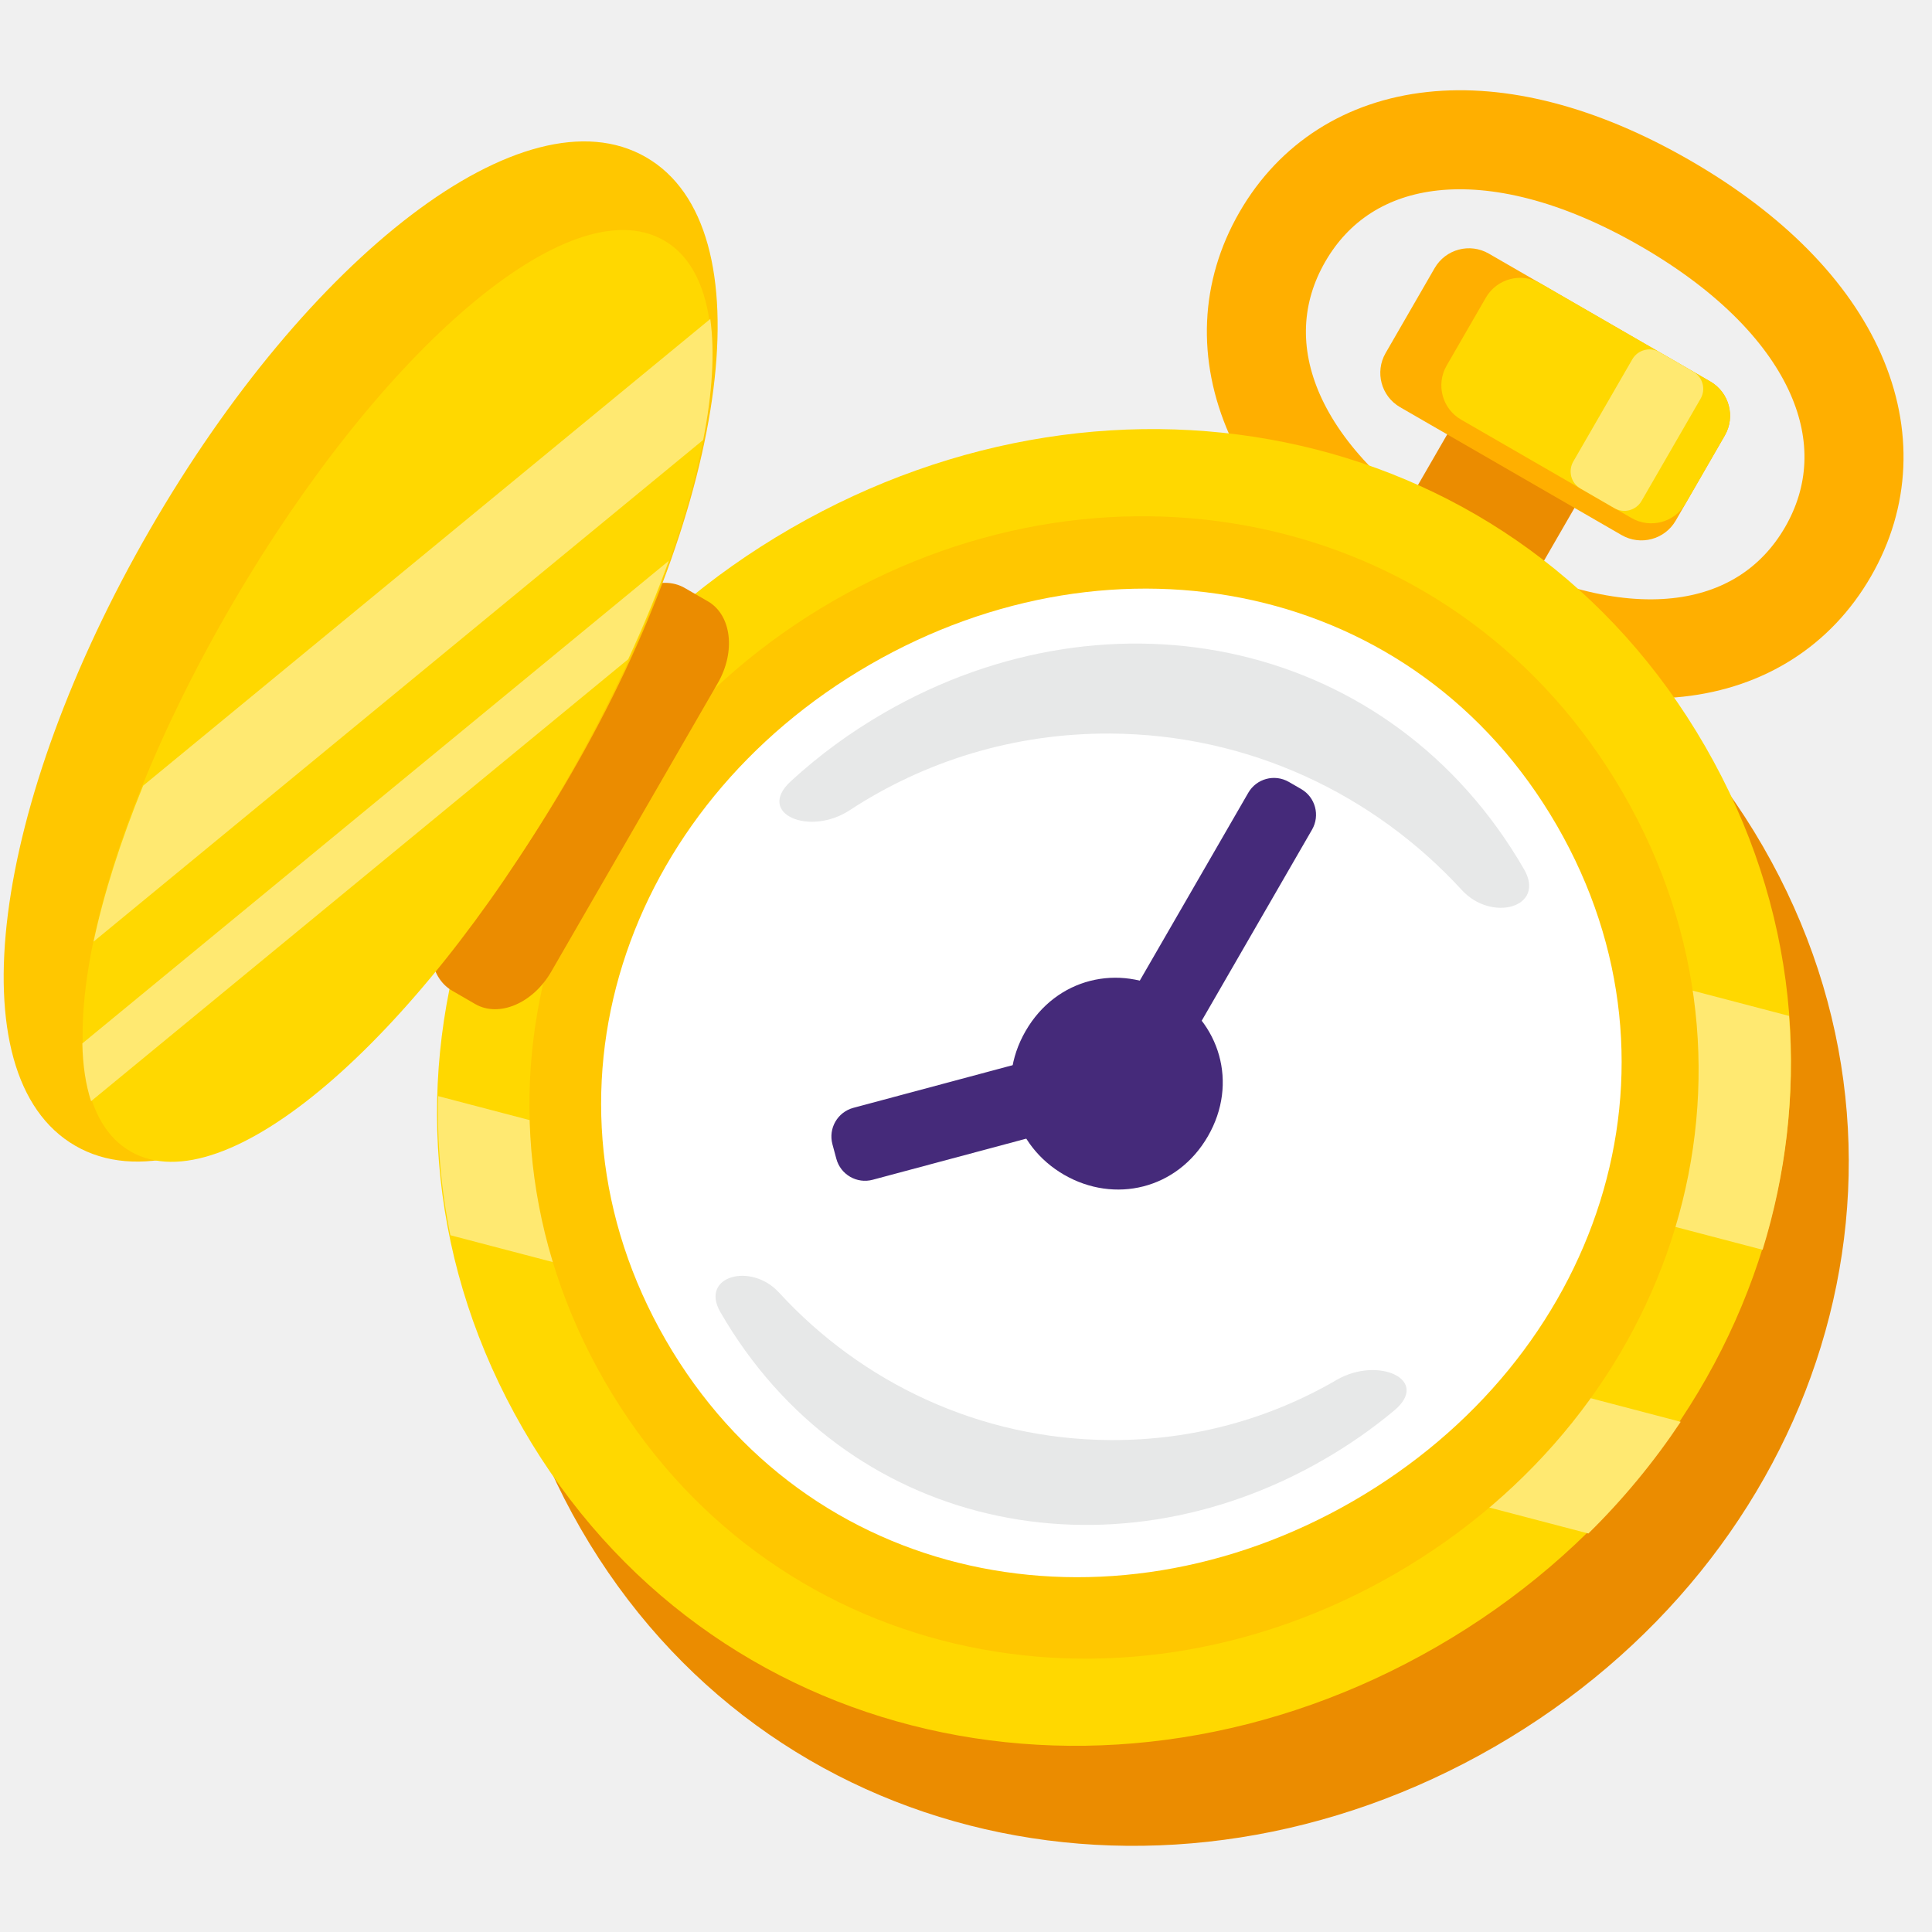
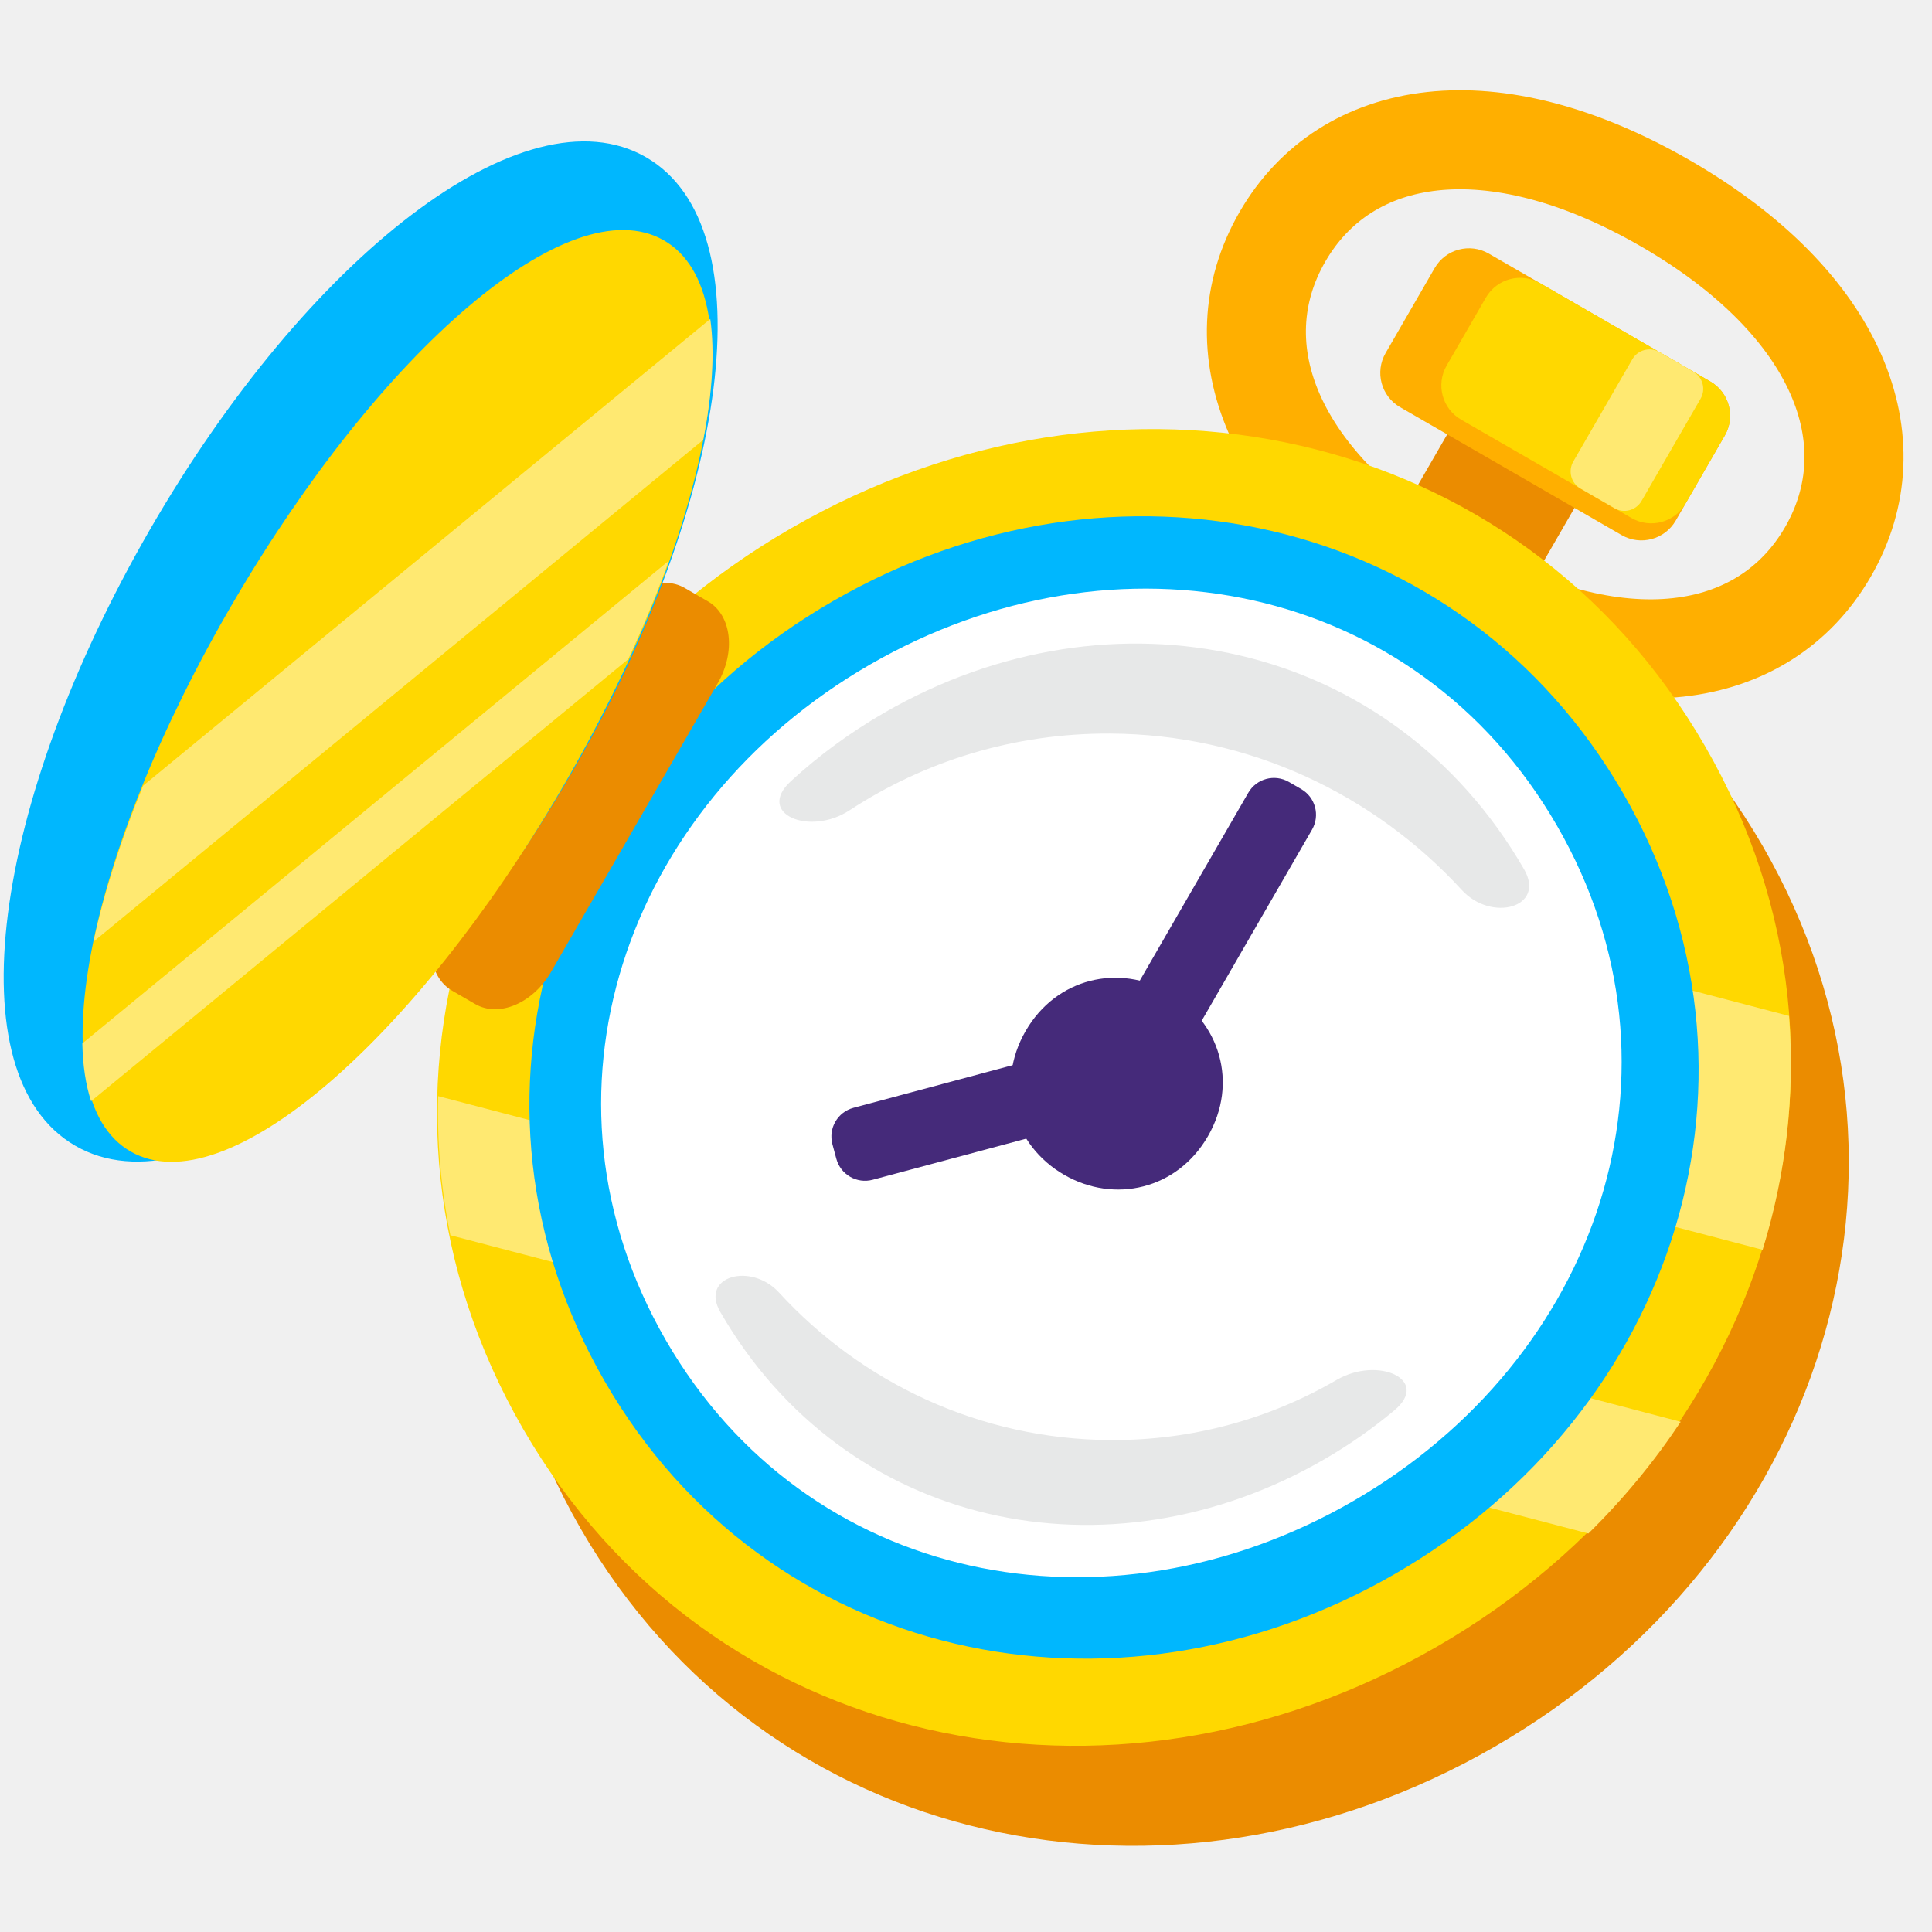
<svg xmlns="http://www.w3.org/2000/svg" width="42" height="42" viewBox="0 0 42 42" fill="none">
  <g clip-path="url(#clip0_618_4078)">
    <path fill-rule="evenodd" clip-rule="evenodd" d="M38.922 8.565C39.373 9.588 39.317 10.574 38.807 11.458C38.296 12.342 37.471 12.884 36.359 13.004C35.214 13.128 33.707 12.805 31.95 11.791C30.194 10.777 29.16 9.633 28.695 8.58C28.244 7.557 28.3 6.571 28.811 5.687C29.321 4.803 30.147 4.261 31.258 4.14C32.403 4.016 33.91 4.339 35.667 5.353C37.424 6.368 38.457 7.511 38.922 8.565ZM40.892 7.696C40.19 6.105 38.766 4.656 36.744 3.489C34.721 2.321 32.755 1.812 31.026 2C29.264 2.191 27.816 3.103 26.946 4.61C26.076 6.117 26.01 7.827 26.725 9.449C27.427 11.04 28.851 12.488 30.873 13.656C32.896 14.824 34.862 15.332 36.591 15.145C38.353 14.954 39.801 14.041 40.671 12.534C41.541 11.028 41.608 9.317 40.892 7.696Z" fill="#FFAF00" />
    <path d="M34.305 10.908C34.543 10.496 34.402 9.969 33.99 9.731L32.714 8.995C32.302 8.757 31.775 8.898 31.538 9.31L29.546 12.76C29.308 13.172 29.449 13.699 29.861 13.937L31.137 14.673C31.549 14.911 32.075 14.77 32.313 14.358L34.305 10.908Z" fill="#EB8C00" />
    <path d="M37.495 9.469C37.733 9.057 37.592 8.531 37.18 8.293L32.365 5.513C31.953 5.275 31.426 5.416 31.188 5.828L30.122 7.675C29.884 8.087 30.025 8.614 30.437 8.852L35.252 11.632C35.664 11.87 36.191 11.729 36.429 11.317L37.495 9.469Z" fill="#FFAF00" />
    <path d="M37.495 9.469C37.733 9.057 37.592 8.531 37.18 8.293L33.478 6.155C33.066 5.917 32.539 6.059 32.301 6.471L31.449 7.947C31.211 8.359 31.352 8.886 31.764 9.123L35.467 11.261C35.879 11.499 36.405 11.358 36.643 10.946L37.495 9.469Z" fill="#FFD800" />
    <path d="M36.969 8.668C37.088 8.462 37.017 8.199 36.811 8.08L36.073 7.653C35.867 7.535 35.604 7.605 35.485 7.811L34.202 10.033C34.083 10.239 34.153 10.503 34.359 10.621L35.097 11.048C35.303 11.167 35.567 11.096 35.686 10.89L36.969 8.668Z" fill="#FFE971" />
    <path d="M12.624 33.233C16.666 40.235 25.396 42.069 32.492 37.972C39.589 33.875 42.365 25.398 38.322 18.396C34.28 11.395 25.551 9.56 18.454 13.658C11.358 17.755 8.582 26.232 12.624 33.233Z" fill="#EB8C00" />
    <path d="M11.369 31.059C15.411 38.06 24.14 39.895 31.237 35.797C38.333 31.7 41.109 23.223 37.067 16.222C33.025 9.22 24.295 7.386 17.199 11.483C10.102 15.58 7.326 24.057 11.369 31.059Z" fill="#FFD800" />
    <path fill-rule="evenodd" clip-rule="evenodd" d="M10.241 19.809C10.79 18.174 11.644 16.625 12.77 15.239L38.892 22.085C39.026 23.81 38.824 25.529 38.318 27.169L10.241 19.809ZM34.53 33.337C35.292 32.587 35.963 31.772 36.537 30.909L9.526 23.829C9.5 24.834 9.586 25.846 9.791 26.853L34.53 33.337Z" fill="#FFE971" />
-     <path d="M13.148 30.032C16.664 36.122 24.21 37.746 30.324 34.216C36.438 30.686 38.804 23.34 35.288 17.249C31.771 11.158 24.226 9.535 18.112 13.065C11.998 16.594 9.631 23.941 13.148 30.032Z" fill="#FFC700" />
+     <path d="M13.148 30.032C16.664 36.122 24.21 37.746 30.324 34.216C36.438 30.686 38.804 23.34 35.288 17.249C31.771 11.158 24.226 9.535 18.112 13.065C11.998 16.594 9.631 23.941 13.148 30.032Z" fill="#00b7fe" />
    <path d="M14.474 29.134C17.538 34.441 24.061 35.723 29.411 32.635C34.76 29.546 36.911 23.256 33.847 17.949C30.783 12.642 24.26 11.36 18.911 14.448C13.561 17.537 11.41 23.827 14.474 29.134Z" fill="white" />
    <path d="M17.192 16.983C16.425 17.69 17.597 18.187 18.469 17.615C20.094 16.55 22.04 15.936 24.134 15.947C27.151 15.962 29.873 17.271 31.779 19.349C32.426 20.055 33.61 19.727 33.132 18.898C30.242 13.893 24.171 12.638 19.224 15.494C18.476 15.926 17.797 16.427 17.192 16.983Z" fill="#E7E8E8" />
    <path d="M30.309 30.663C31.11 29.994 29.957 29.474 29.056 29.999C27.615 30.838 25.938 31.315 24.145 31.306C21.3 31.292 18.732 30.058 16.935 28.099C16.325 27.433 15.208 27.743 15.66 28.524C18.384 33.243 24.11 34.426 28.775 31.732C29.327 31.414 29.84 31.055 30.309 30.663Z" fill="#E7E8E8" />
    <path d="M28.523 18.035C28.701 17.726 28.595 17.331 28.286 17.153L28.018 16.998C27.709 16.82 27.314 16.925 27.136 17.235L24.578 21.664C24.4 21.973 24.506 22.368 24.815 22.546L25.083 22.701C25.392 22.88 25.787 22.774 25.965 22.465L28.523 18.035Z" fill="#452A7A" />
    <path d="M18.553 24.083C18.208 24.175 18.004 24.529 18.096 24.874L18.181 25.19C18.273 25.535 18.628 25.74 18.972 25.647L22.975 24.575C23.319 24.482 23.524 24.128 23.431 23.784L23.347 23.467C23.254 23.123 22.9 22.918 22.555 23.011L18.553 24.083Z" fill="#452A7A" />
    <path d="M22.296 22.413C22.963 21.257 24.327 20.944 25.421 21.576C26.516 22.207 26.927 23.545 26.259 24.701C25.591 25.858 24.228 26.171 23.133 25.539C22.039 24.907 21.628 23.57 22.296 22.413Z" fill="#452A7A" />
    <path d="M14.886 12.782C14.371 12.485 13.633 12.8 13.237 13.486L9.615 19.758C9.219 20.444 9.316 21.241 9.831 21.538L10.332 21.828C10.848 22.125 11.586 21.81 11.982 21.125L15.603 14.852C15.999 14.166 15.903 13.369 15.388 13.072L14.886 12.782Z" fill="#EB8C00" />
-     <path d="M1.637 24.908C-1.003 23.384 -0.169 17.451 3.257 11.517C6.683 5.582 11.405 1.894 14.044 3.418C16.684 4.942 15.851 10.875 12.424 16.809C8.998 22.744 4.277 26.432 1.637 24.908Z" fill="#FFC700" />
+     <path d="M1.637 24.908C-1.003 23.384 -0.169 17.451 3.257 11.517C6.683 5.582 11.405 1.894 14.044 3.418C16.684 4.942 15.851 10.875 12.424 16.809C8.998 22.744 4.277 26.432 1.637 24.908Z" fill="#00b7fe" />
    <path d="M2.844 25.035C0.79 23.864 1.871 18.567 5.07 13.096C8.268 7.625 12.374 4.052 14.428 5.223C16.482 6.393 15.401 11.691 12.202 17.162C9.003 22.633 4.897 26.205 2.844 25.035Z" fill="#FFD800" />
    <path fill-rule="evenodd" clip-rule="evenodd" d="M2.034 20.47C2.254 19.438 2.618 18.291 3.112 17.08L15.441 6.934C15.542 7.659 15.486 8.553 15.286 9.564L2.034 20.47ZM13.657 14.33C13.995 13.597 14.29 12.881 14.539 12.191L1.79 22.683C1.8 23.158 1.862 23.58 1.98 23.939L13.657 14.33Z" fill="#FFE971" />
  </g>
  <defs>
    <clipPath id="clip0_618_4078">
      <rect width="42" height="42" fill="white" transform="matrix(-1 0 0 1 42 0)" />
    </clipPath>
  </defs>
</svg>
